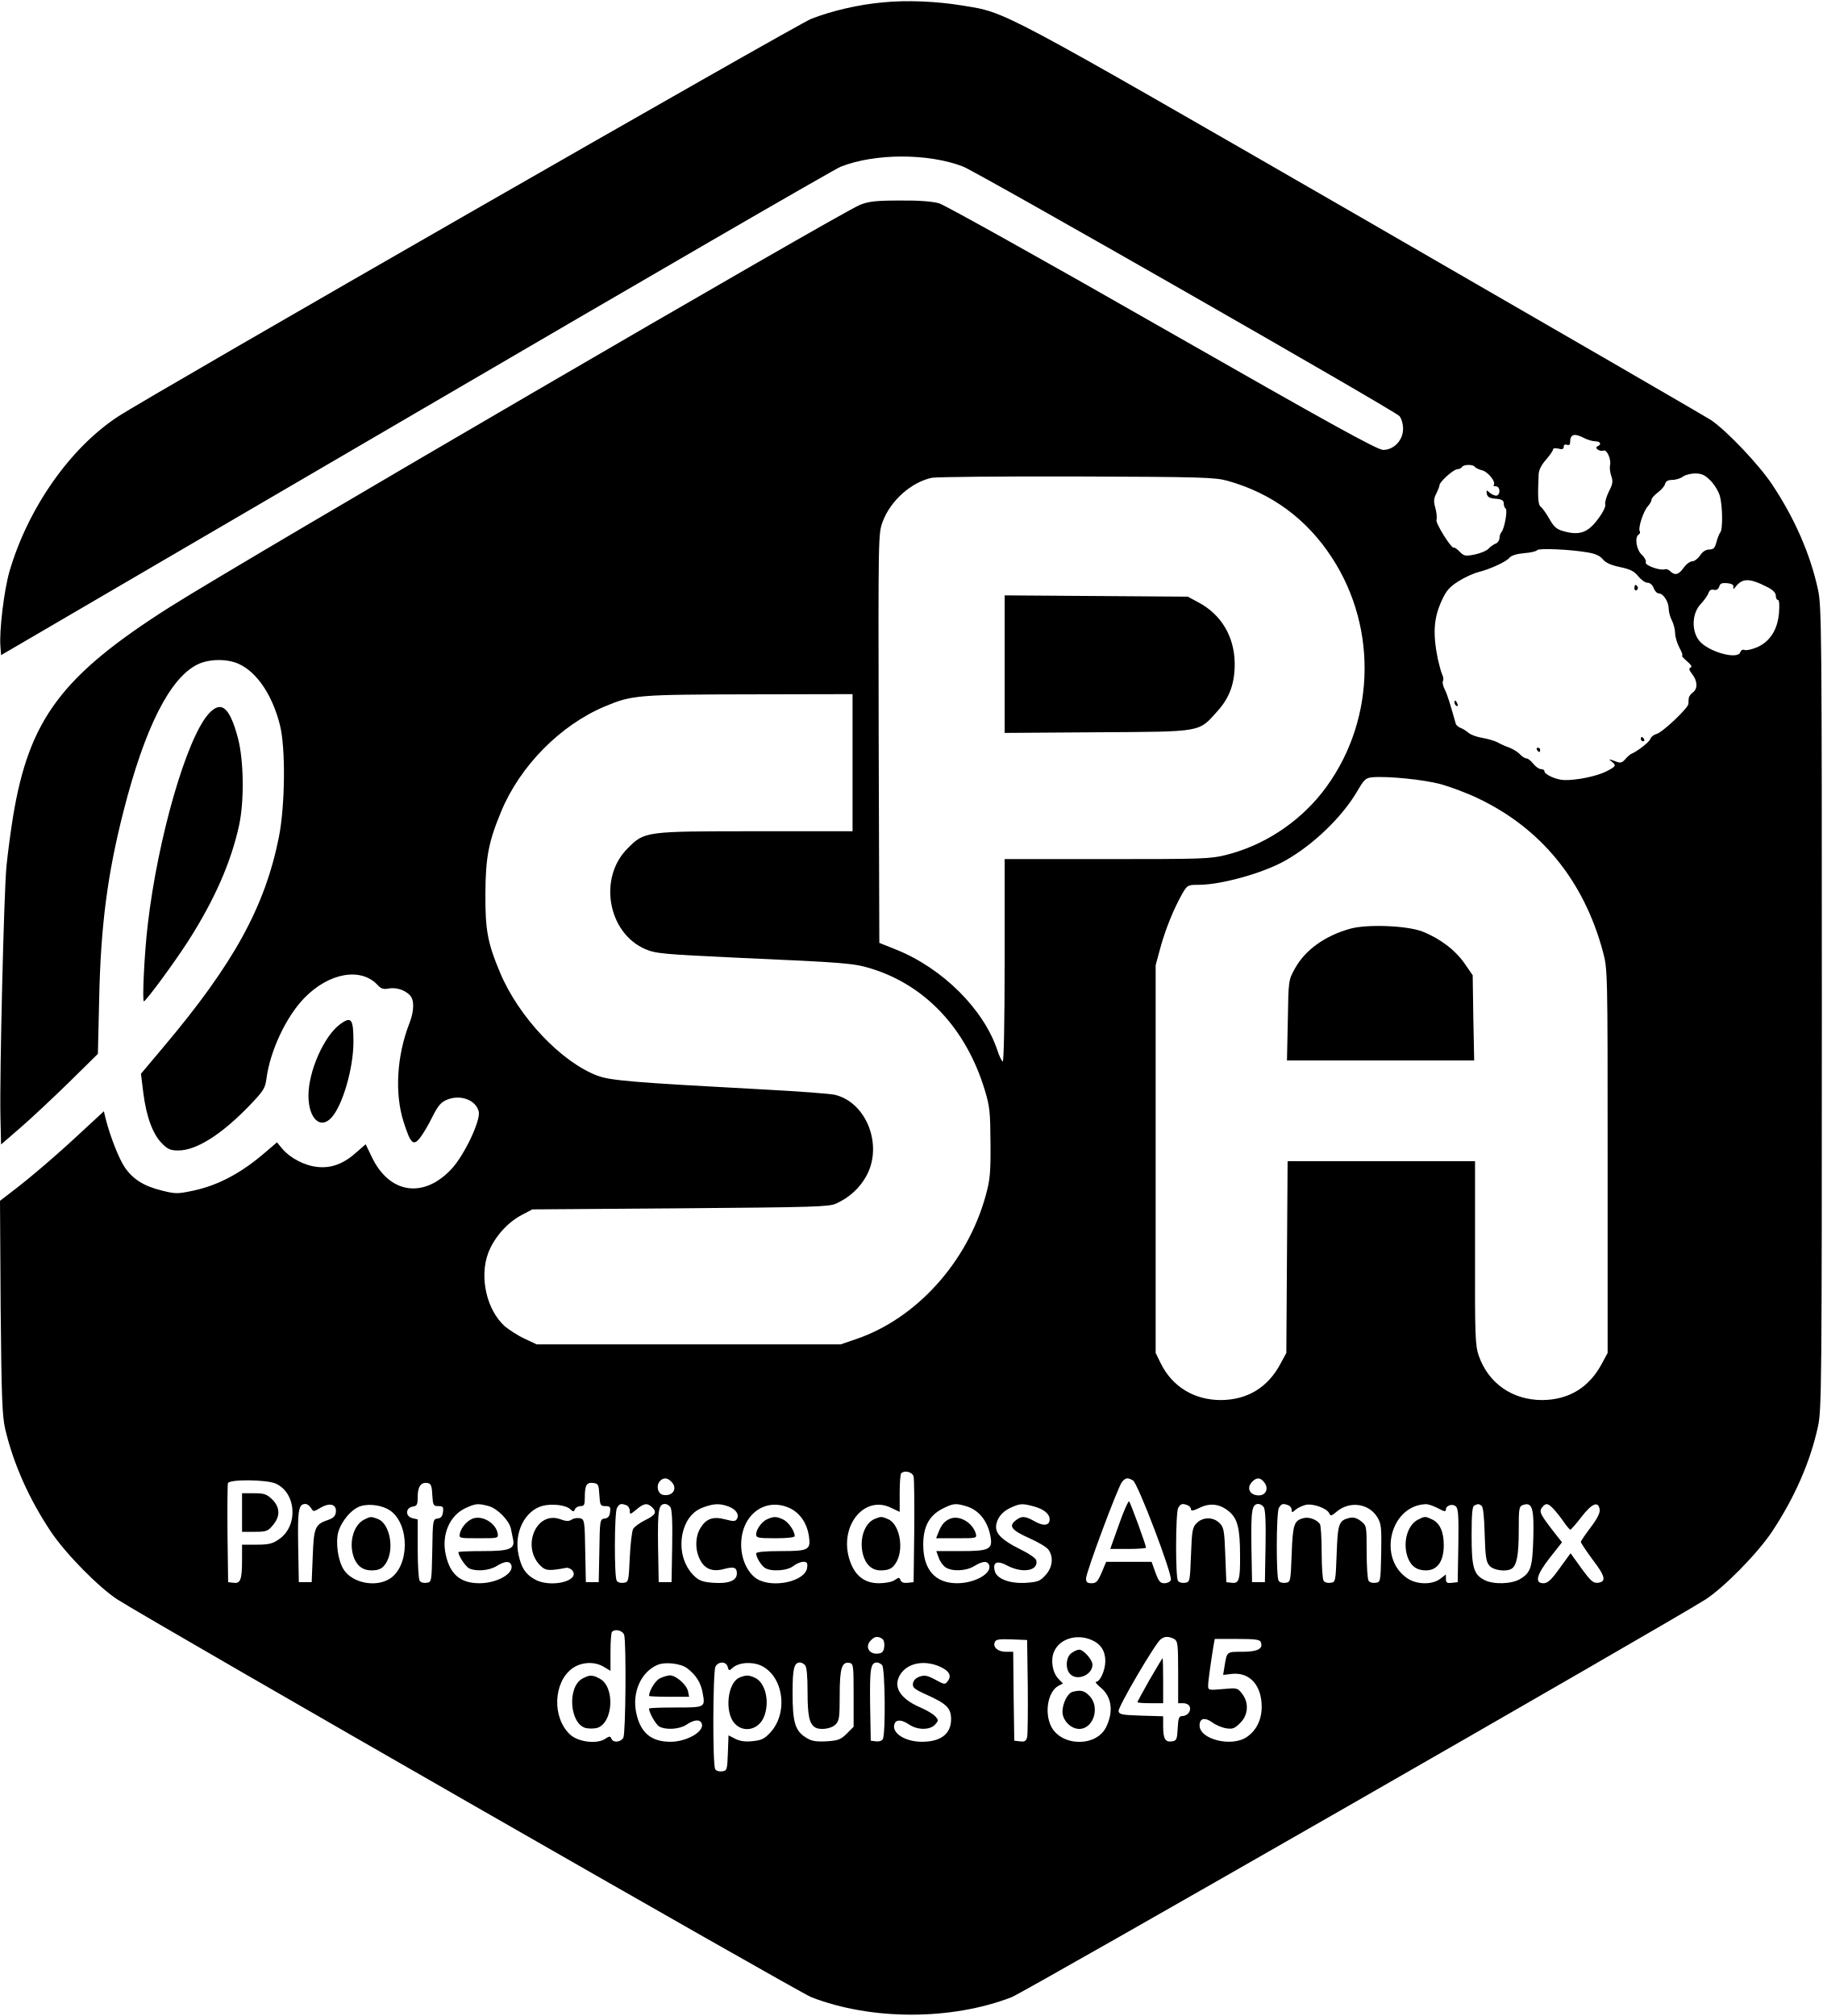
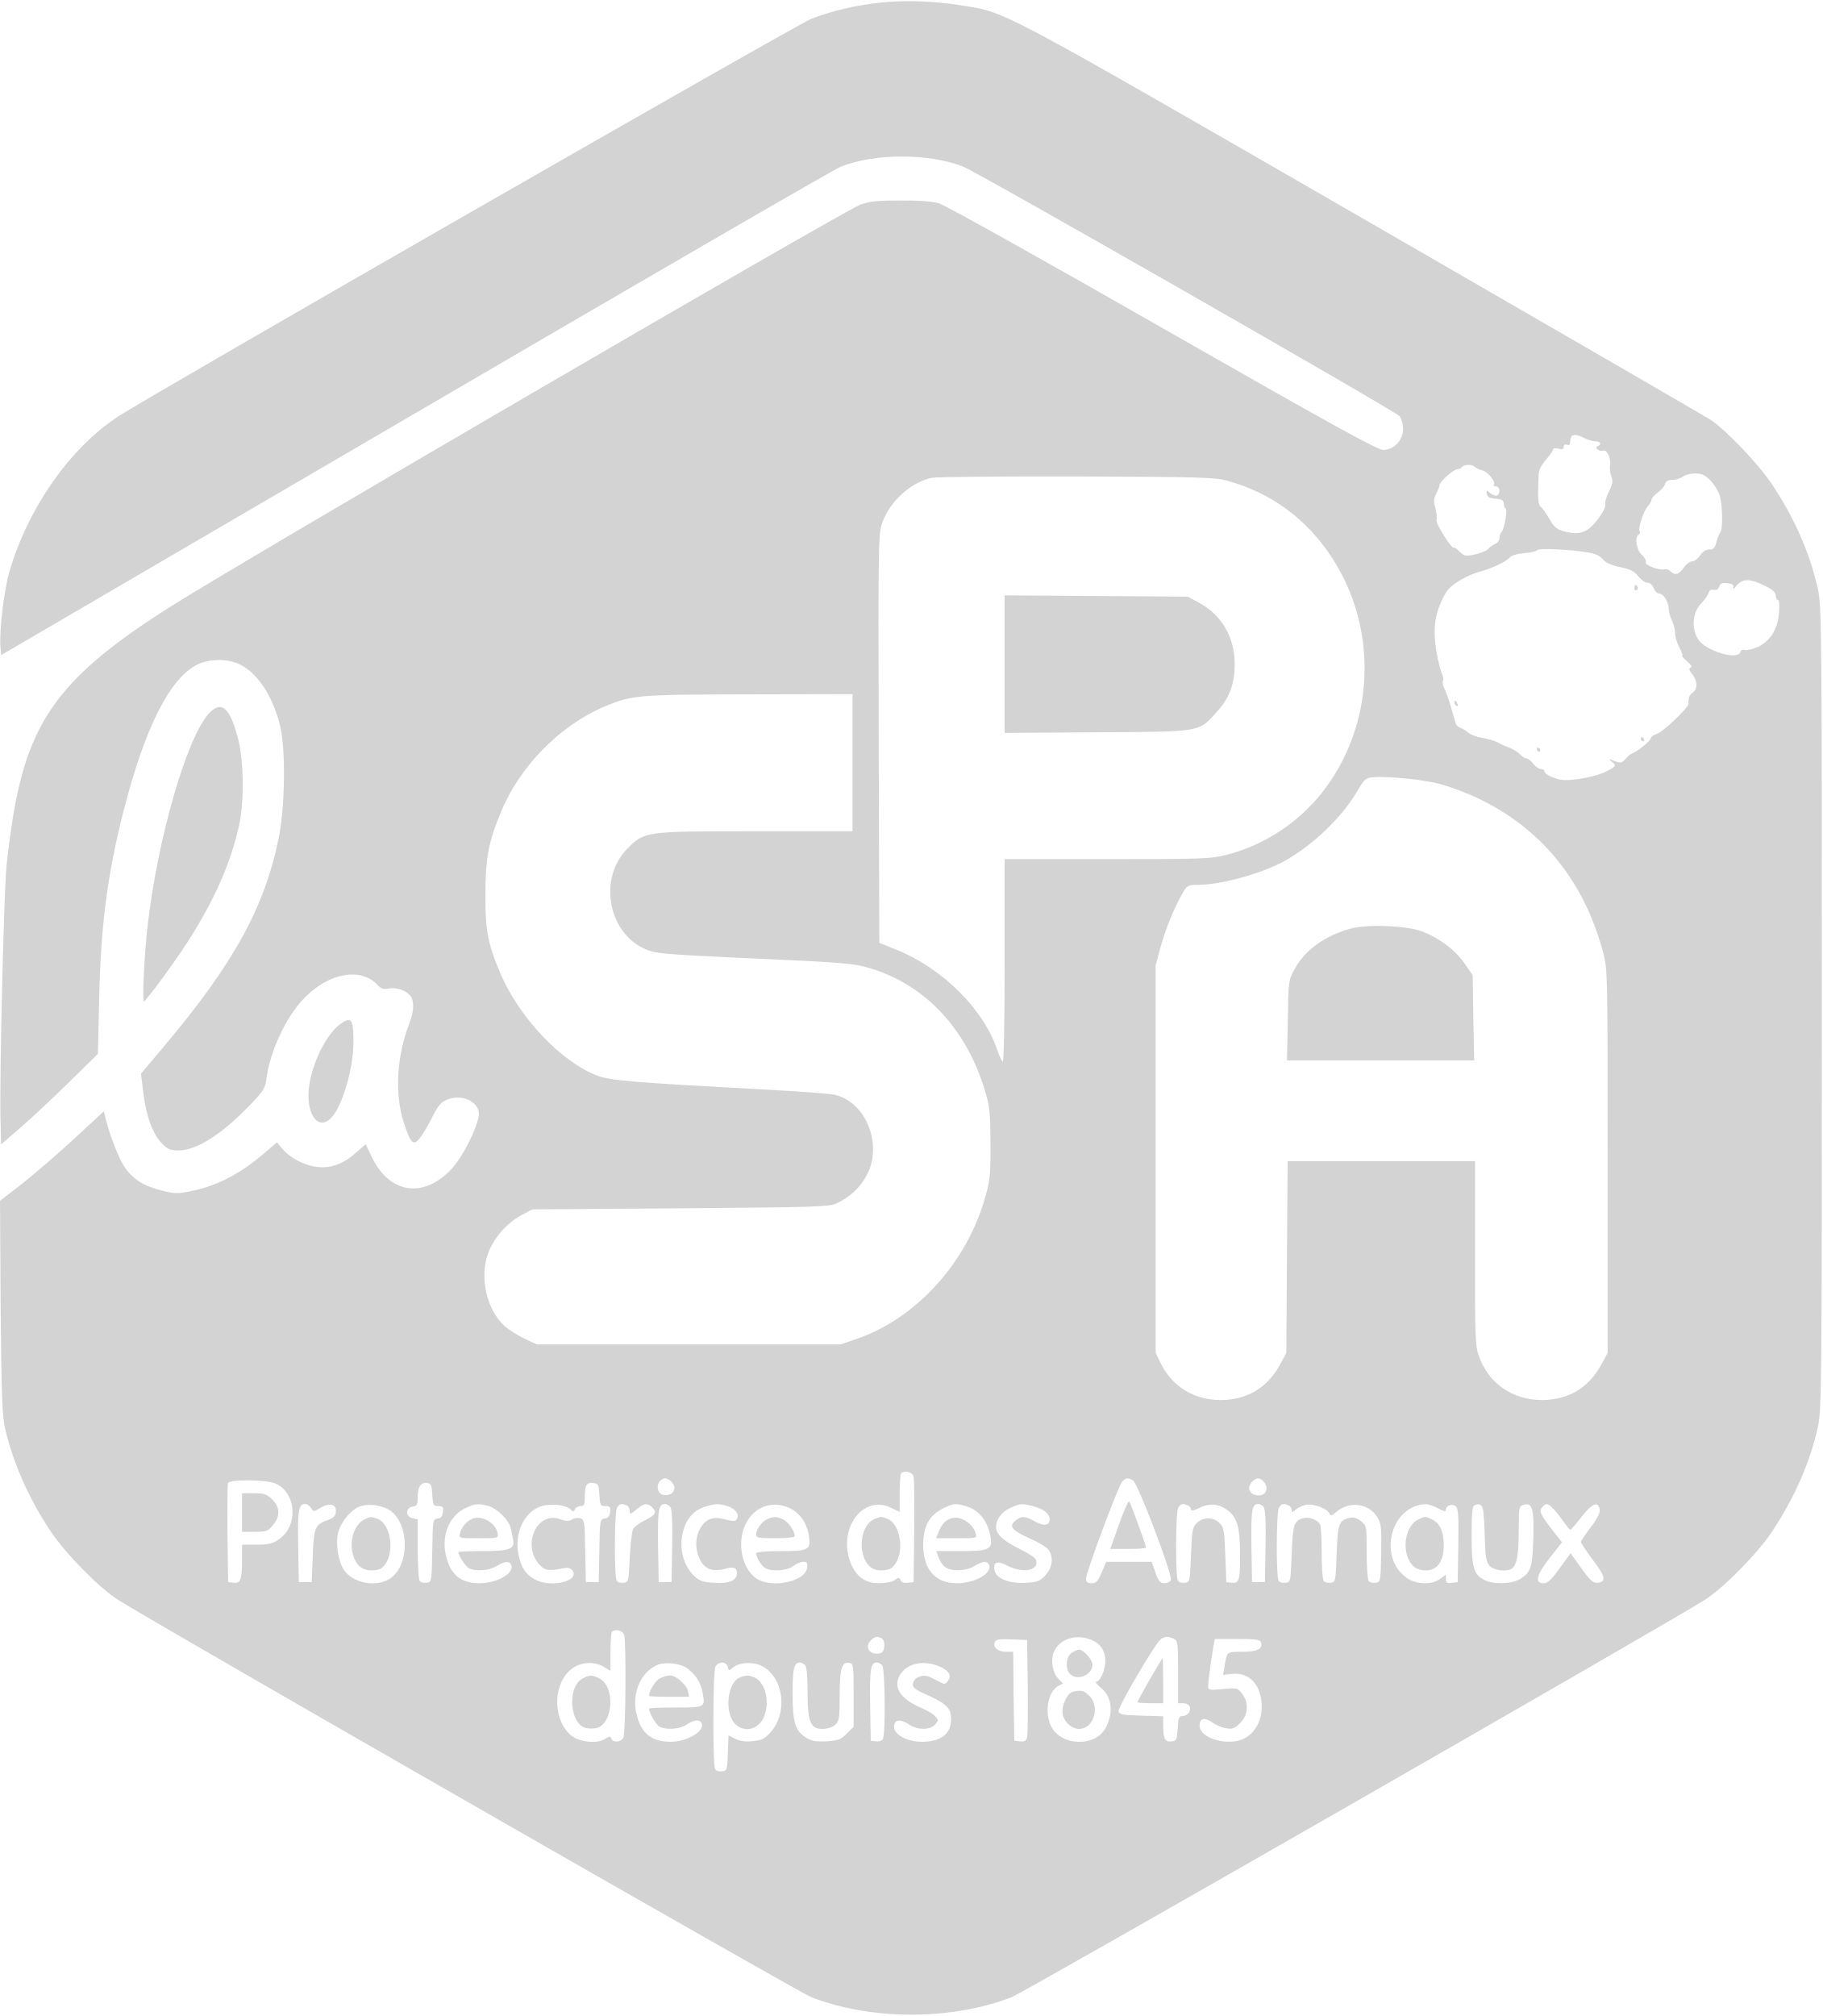
<svg xmlns="http://www.w3.org/2000/svg" version="1.0" width="851pt" height="941pt" viewBox="0 0 851 941" preserveAspectRatio="xMidYMid meet">
-   <g transform="translate(0,941) scale(0.1,-0.1)" fill="#000000" stroke="none">
+   <g transform="translate(0,941) scale(0.1,-0.1)" fill="#d3d3d3" stroke="none">
    <path d="M4123 9399 c-113 -10 -239 -39 -336 -77 -67 -26 -3092 -1761 -3237 -1857 -224 -147 -420 -428 -506 -723 -25 -87 -48 -276 -42 -349 l3 -41 1935 1130 c1064 622 1958 1140 1985 1150 160 63 408 63 570 1 69 -27 2016 -1140 2038 -1165 10 -12 17 -37 17 -60 0 -53 -43 -98 -93 -98 -27 0 -246 121 -1029 568 -547 313 -1017 575 -1044 583 -32 9 -95 14 -184 13 -111 0 -144 -4 -185 -20 -98 -40 -2879 -1660 -3223 -1878 -504 -320 -656 -523 -731 -977 -11 -68 -25 -173 -31 -234 -12 -130 -32 -971 -28 -1164 l3 -133 90 78 c50 43 151 138 226 211 l136 134 6 257 c7 341 39 584 114 877 99 389 217 622 346 684 54 26 137 27 192 2 85 -39 157 -146 192 -286 27 -108 24 -375 -5 -522 -65 -325 -210 -590 -538 -979 l-106 -126 11 -89 c14 -112 45 -194 87 -236 26 -27 40 -33 76 -33 85 0 202 74 334 211 64 67 72 79 78 125 17 129 92 289 177 376 116 119 266 144 343 59 15 -16 27 -20 50 -15 35 6 75 -6 99 -31 22 -22 21 -73 -2 -132 -59 -152 -69 -327 -27 -459 33 -104 46 -116 79 -72 14 18 39 61 56 96 26 51 39 67 68 79 63 26 136 -2 148 -56 9 -42 -67 -202 -126 -266 -130 -141 -291 -118 -373 54 l-29 60 -40 -35 c-60 -55 -119 -78 -184 -71 -61 6 -128 41 -166 86 l-24 29 -49 -42 c-116 -101 -225 -159 -344 -184 -71 -15 -81 -15 -145 1 -84 21 -134 52 -173 109 -27 40 -68 144 -89 227 l-8 34 -105 -97 c-109 -102 -238 -213 -328 -281 l-52 -40 3 -495 c4 -423 7 -506 21 -569 38 -162 111 -327 214 -481 70 -104 225 -261 312 -317 189 -119 3176 -1831 3237 -1855 280 -109 655 -109 936 0 61 24 3048 1736 3237 1855 87 56 242 213 312 317 106 160 179 326 215 492 17 78 18 192 18 1953 0 1761 -1 1875 -18 1953 -36 166 -109 333 -215 492 -63 94 -211 249 -284 299 -26 17 -760 442 -1632 945 -1713 987 -1655 956 -1862 990 -121 20 -260 26 -371 15z m3273 -2034 c16 -8 39 -15 52 -15 24 0 30 -15 10 -23 -18 -8 11 -27 28 -20 16 6 37 -43 30 -70 -2 -10 0 -32 6 -49 9 -25 7 -37 -12 -74 -12 -25 -19 -51 -16 -59 3 -9 -12 -39 -35 -69 -46 -62 -85 -76 -158 -56 -33 9 -46 19 -68 58 -15 26 -33 52 -41 57 -12 10 -14 46 -9 152 1 20 14 45 35 68 17 20 32 41 32 47 0 6 11 7 25 4 18 -5 25 -2 25 8 0 10 6 13 15 10 10 -4 15 0 15 13 0 37 20 42 66 18z m-511 -134 c3 -5 18 -12 33 -16 28 -6 68 -56 55 -69 -3 -3 1 -6 10 -6 20 0 23 -36 5 -43 -7 -2 -21 3 -32 12 -17 15 -18 15 -15 -4 3 -15 13 -21 42 -23 28 -2 37 -8 37 -22 0 -10 4 -21 9 -24 10 -6 -6 -96 -20 -110 -5 -6 -9 -18 -9 -28 0 -10 -8 -22 -17 -25 -10 -4 -25 -14 -33 -23 -8 -10 -37 -22 -64 -28 -45 -9 -51 -8 -72 13 -12 13 -25 21 -27 19 -9 -9 -87 115 -81 129 3 8 1 33 -5 55 -9 31 -8 45 4 68 8 16 15 34 15 39 0 16 66 75 84 75 8 0 18 5 21 10 8 13 52 13 60 1z m1100 -64 c18 -18 38 -51 44 -72 13 -49 14 -157 2 -170 -5 -6 -13 -26 -18 -45 -7 -28 -14 -35 -34 -35 -15 0 -31 -10 -42 -27 -11 -16 -27 -28 -37 -28 -10 0 -28 -13 -40 -30 -23 -33 -41 -37 -62 -17 -7 8 -18 12 -25 10 -23 -8 -95 18 -90 32 3 7 -5 23 -19 36 -25 23 -34 82 -14 94 6 4 8 10 5 15 -9 14 16 92 37 116 10 11 18 25 18 32 0 6 13 21 29 33 16 12 32 30 34 40 4 13 14 19 34 19 16 0 38 7 49 15 10 8 36 15 58 15 30 0 45 -7 71 -33z m-2255 -1 c207 -58 370 -178 488 -359 220 -337 200 -785 -48 -1099 -113 -141 -271 -244 -444 -288 -74 -19 -111 -20 -558 -20 l-478 0 0 -476 c0 -288 -4 -473 -9 -469 -5 3 -17 27 -25 53 -64 191 -254 381 -471 469 l-80 32 -3 955 c-2 954 -2 955 19 1012 37 98 134 184 230 204 24 4 330 7 679 6 579 -2 641 -4 700 -20z m1679 -334 c38 -6 60 -16 74 -33 13 -16 38 -27 80 -36 48 -10 66 -19 85 -43 13 -16 32 -30 43 -30 12 0 23 -10 29 -25 5 -14 16 -25 24 -25 21 0 46 -39 46 -71 0 -15 7 -40 15 -55 8 -16 15 -43 15 -59 0 -17 9 -47 20 -68 11 -20 17 -37 13 -37 -5 0 6 -12 22 -26 20 -17 26 -27 17 -30 -9 -4 -7 -12 8 -31 25 -32 26 -68 3 -85 -10 -7 -18 -19 -19 -25 -1 -7 -2 -20 -2 -29 -3 -21 -121 -133 -149 -140 -12 -3 -25 -13 -28 -22 -4 -15 -61 -59 -90 -71 -5 -2 -18 -13 -28 -25 -16 -18 -22 -19 -50 -8 -27 10 -29 9 -14 -2 24 -19 22 -23 -25 -47 -43 -22 -140 -42 -196 -40 -37 1 -92 26 -92 41 0 6 -7 10 -16 10 -9 0 -25 11 -36 25 -11 14 -25 25 -32 25 -7 0 -21 9 -30 19 -10 11 -32 24 -49 31 -18 6 -44 18 -58 26 -14 7 -46 16 -70 20 -24 4 -53 14 -64 24 -11 9 -28 20 -38 23 -9 4 -19 12 -21 19 -27 96 -40 138 -52 161 -8 16 -11 33 -8 39 4 5 2 20 -4 31 -5 12 -14 45 -20 72 -24 120 -19 192 20 275 20 44 37 62 77 87 28 18 70 37 94 43 58 15 130 49 144 67 8 10 34 18 68 21 30 2 58 9 61 14 6 10 150 4 233 -10z m841 -162 c26 -13 40 -27 40 -40 0 -11 4 -20 10 -20 6 0 8 -24 5 -60 -6 -78 -42 -135 -102 -161 -24 -10 -50 -16 -58 -13 -9 4 -18 -1 -21 -11 -14 -36 -152 4 -192 55 -37 47 -33 129 8 171 16 17 32 40 36 51 4 13 12 18 25 15 12 -3 20 2 25 15 4 15 13 18 37 16 22 -2 31 -8 29 -18 -2 -12 1 -11 11 2 32 40 65 40 147 -2z m-4270 -820 l0 -320 -448 0 c-520 0 -523 0 -602 -80 -138 -137 -93 -394 82 -470 49 -21 80 -24 443 -41 495 -22 530 -25 612 -50 253 -78 443 -280 530 -566 24 -79 26 -105 27 -248 1 -138 -2 -172 -22 -244 -85 -312 -325 -577 -607 -672 l-70 -24 -710 0 -710 0 -55 26 c-31 14 -72 41 -93 58 -85 76 -120 229 -78 342 27 72 89 142 155 177 l51 27 690 5 c627 5 694 7 728 22 62 28 111 73 142 130 77 141 2 339 -144 377 -20 6 -173 17 -341 26 -596 32 -710 41 -771 64 -169 64 -367 273 -454 480 -59 140 -70 200 -69 371 1 170 15 241 74 383 88 212 276 402 482 489 129 54 152 56 676 57 l482 1 0 -320z m2745 -100 c44 -12 122 -41 172 -65 297 -140 497 -386 586 -717 22 -83 22 -86 22 -978 l0 -895 -27 -50 c-59 -111 -154 -169 -278 -170 -140 0 -252 78 -297 208 -16 47 -18 92 -17 480 l0 427 -437 0 -438 0 -3 -447 -3 -448 -27 -50 c-59 -111 -154 -169 -278 -170 -125 0 -227 62 -281 171 l-24 49 0 905 0 905 22 81 c24 88 63 183 102 252 24 41 26 42 77 42 105 0 302 55 404 113 130 73 265 203 335 322 34 58 40 64 73 67 72 6 238 -11 317 -32z m-2460 -3232 c3 -13 4 -129 3 -258 l-3 -235 -28 -3 c-17 -2 -29 2 -33 12 -5 14 -8 14 -27 1 -12 -9 -44 -15 -74 -15 -70 0 -116 38 -139 116 -45 155 73 297 196 236 l40 -19 0 87 c0 47 3 90 7 93 16 16 53 6 58 -15z m-1131 -24 c31 -30 8 -69 -36 -62 -26 3 -37 41 -18 64 16 18 35 18 54 -2z m2155 6 c22 -11 186 -442 177 -465 -3 -8 -16 -15 -30 -15 -20 0 -27 9 -42 50 l-18 50 -106 0 -106 0 -21 -50 c-18 -42 -26 -50 -47 -50 -20 0 -26 5 -26 22 0 29 149 428 168 451 17 20 26 21 51 7z m615 -12 c19 -27 5 -58 -27 -58 -43 0 -60 35 -31 64 21 22 40 20 58 -6z m-4619 -2 c99 -42 109 -199 17 -261 -30 -21 -49 -25 -104 -25 l-68 0 0 -67 c0 -96 -7 -115 -39 -111 l-26 3 -3 225 c-1 123 0 230 2 237 8 19 176 17 221 -1z m733 -53 c3 -49 5 -53 28 -53 22 0 25 -4 22 -27 -2 -20 -9 -29 -25 -31 -22 -3 -23 -7 -25 -150 -3 -146 -3 -147 -27 -150 -13 -2 -28 2 -32 10 -5 7 -9 74 -9 149 l0 137 -26 6 c-33 9 -31 49 4 54 19 3 22 9 22 46 0 47 15 68 45 64 17 -3 21 -12 23 -55z m780 0 c3 -49 5 -53 28 -53 22 0 25 -4 22 -27 -2 -20 -9 -29 -25 -31 -22 -3 -23 -7 -25 -150 l-3 -147 -30 0 -30 0 -3 146 c-2 139 -4 147 -23 152 -12 3 -30 1 -40 -6 -14 -9 -27 -8 -54 2 -113 40 -183 -131 -90 -219 23 -22 38 -23 119 -8 10 1 23 -5 30 -15 31 -50 -112 -80 -181 -37 -41 24 -59 53 -72 112 -23 102 28 206 111 229 46 12 112 4 132 -17 12 -11 15 -11 20 1 3 8 15 15 26 15 17 0 20 6 20 39 0 58 8 73 39 69 24 -3 26 -7 29 -55z m-1346 -62 c11 -18 12 -18 44 1 44 26 76 17 72 -20 -2 -18 -12 -28 -35 -36 -62 -21 -68 -34 -73 -169 l-5 -122 -30 0 -30 0 -3 169 c-3 170 2 196 34 196 8 0 19 -8 26 -19z m370 -12 c92 -66 90 -261 -4 -319 -66 -40 -172 -19 -213 43 -27 41 -39 126 -26 175 15 53 63 109 105 122 43 13 103 3 138 -21z m460 21 c41 -12 95 -67 103 -105 3 -14 7 -36 10 -49 10 -46 -15 -56 -141 -56 -63 0 -114 -2 -114 -5 0 -17 33 -66 49 -75 31 -16 93 -12 129 10 39 24 61 25 69 5 14 -39 -66 -85 -149 -85 -88 0 -137 41 -157 133 -21 93 18 184 93 218 48 22 58 22 108 9z m642 4 c9 -3 16 -15 16 -26 0 -18 2 -18 31 6 35 30 51 32 74 10 23 -23 15 -36 -34 -60 -24 -12 -49 -30 -55 -40 -6 -10 -13 -71 -16 -134 -5 -112 -6 -115 -29 -118 -13 -2 -28 2 -32 10 -12 19 -11 315 1 339 11 20 19 23 44 13z m205 -8 c8 -9 11 -66 9 -182 l-3 -169 -30 0 -30 0 -3 169 c-2 168 2 196 33 196 7 0 18 -6 24 -14z m270 3 c36 -13 54 -38 41 -59 -7 -12 -16 -12 -54 -2 -57 15 -89 4 -116 -40 -25 -41 -26 -102 -2 -148 21 -43 58 -58 110 -44 48 13 62 8 62 -20 0 -34 -38 -49 -109 -44 -47 3 -67 10 -87 29 -56 51 -77 138 -53 219 16 53 48 89 94 105 49 17 73 18 114 4z m287 -8 c47 -22 80 -68 90 -129 10 -67 0 -72 -132 -72 -74 0 -114 -4 -114 -11 0 -16 21 -53 39 -66 26 -20 105 -16 134 7 14 11 35 20 47 20 17 0 21 -5 18 -27 -7 -64 -159 -98 -234 -53 -44 28 -74 92 -74 160 0 139 111 223 226 171z m823 9 c60 -17 102 -69 115 -142 11 -60 -6 -68 -139 -68 l-114 0 11 -30 c5 -17 20 -37 31 -45 30 -21 96 -19 135 5 36 22 58 25 67 10 24 -39 -59 -90 -147 -90 -102 0 -158 63 -158 180 0 85 28 136 90 168 50 25 61 26 109 12z m316 -1 c48 -13 75 -35 75 -61 0 -29 -28 -33 -70 -9 -46 26 -61 26 -90 3 -32 -26 -17 -45 66 -82 41 -18 81 -42 89 -54 24 -34 19 -82 -14 -118 -25 -28 -36 -32 -90 -36 -76 -5 -138 18 -147 55 -11 42 11 51 59 25 71 -37 145 -24 135 24 -2 11 -35 33 -80 55 -76 38 -108 68 -108 101 0 36 26 71 65 89 47 22 57 22 110 8z m719 5 c9 -3 16 -12 16 -19 0 -9 11 -7 40 7 50 25 98 18 141 -20 37 -33 48 -80 48 -202 1 -114 -5 -132 -38 -128 l-26 3 -5 127 c-4 114 -7 130 -27 149 -29 29 -77 29 -106 0 -20 -19 -23 -35 -27 -149 -5 -125 -5 -127 -29 -130 -13 -2 -28 2 -32 10 -12 19 -11 315 1 339 11 20 19 23 44 13z m355 -8 c8 -9 11 -66 9 -182 l-3 -169 -30 0 -30 0 -3 169 c-2 168 2 196 33 196 7 0 18 -6 24 -14z m115 8 c9 -3 16 -13 16 -22 0 -13 2 -13 18 1 10 9 32 19 48 23 35 7 101 -17 110 -41 5 -12 11 -11 35 10 61 50 149 38 189 -27 18 -30 20 -47 18 -168 -3 -134 -3 -135 -27 -138 -13 -2 -28 2 -32 10 -5 7 -9 68 -9 135 0 120 0 122 -27 143 -19 15 -35 19 -53 15 -50 -12 -55 -26 -60 -168 -5 -130 -5 -132 -29 -135 -13 -2 -28 2 -32 10 -5 7 -9 67 -9 133 0 66 -4 125 -8 131 -13 20 -51 35 -76 28 -45 -11 -51 -29 -56 -168 -5 -129 -5 -131 -29 -134 -13 -2 -28 2 -32 10 -12 19 -11 315 1 339 11 20 19 23 44 13z m699 -14 c29 -16 37 -17 37 -6 0 19 30 29 46 15 12 -10 14 -46 12 -183 l-3 -171 -27 -3 c-23 -3 -28 1 -28 18 l0 21 -26 -20 c-37 -29 -110 -28 -154 2 -140 94 -80 339 85 346 11 1 37 -8 58 -19z m203 12 c8 -4 13 -53 15 -133 3 -108 7 -130 23 -148 19 -21 78 -29 103 -13 24 15 33 65 33 177 0 108 1 114 22 121 41 13 50 -17 46 -156 -4 -137 -12 -160 -61 -190 -39 -24 -125 -27 -167 -5 -51 26 -60 59 -60 209 0 98 3 136 13 139 17 8 21 8 33 -1z m338 -17 c13 -14 34 -41 47 -60 13 -19 27 -35 30 -35 3 0 27 27 53 61 49 63 78 74 84 32 2 -15 -13 -44 -42 -82 -25 -33 -46 -64 -46 -68 0 -5 25 -42 55 -83 60 -78 65 -103 24 -108 -21 -2 -33 8 -76 67 l-51 71 -51 -70 c-39 -55 -56 -70 -76 -70 -42 0 -32 40 31 120 l56 71 -47 60 c-56 73 -61 85 -45 104 17 21 27 19 54 -10z m-4340 -587 c10 -40 7 -458 -4 -479 -13 -22 -48 -25 -56 -4 -5 12 -9 12 -30 -2 -39 -25 -127 -14 -164 22 -83 79 -77 242 11 307 41 30 101 34 144 10 l35 -21 0 88 c0 48 3 91 7 94 15 16 51 6 57 -15z m1204 -17 c8 -5 12 -21 10 -37 -2 -21 -9 -30 -26 -32 -44 -7 -67 32 -36 62 17 18 32 20 52 7z m976 -5 c44 -18 66 -52 66 -99 0 -42 -24 -97 -43 -97 -6 0 3 -12 20 -26 53 -42 63 -113 26 -187 -47 -93 -211 -89 -257 7 -31 66 -13 161 35 187 l21 11 -21 22 c-28 29 -37 87 -21 125 25 61 104 86 174 57z m387 4 c17 -10 19 -23 19 -155 l0 -145 24 0 c13 0 27 -7 30 -16 8 -21 -11 -44 -35 -44 -15 0 -19 -10 -21 -57 -3 -52 -5 -58 -27 -61 -31 -5 -41 12 -41 70 l0 47 -102 3 c-89 3 -103 5 -106 21 -4 18 169 313 196 335 19 15 37 15 63 2z m-683 -220 c1 -118 0 -225 -3 -238 -4 -18 -11 -23 -33 -20 l-27 3 -3 208 -2 207 -34 0 c-37 0 -62 21 -52 45 5 13 20 15 78 13 l73 -3 3 -215z m1088 205 c12 -31 -15 -45 -87 -45 -74 0 -71 2 -83 -71 l-6 -37 42 5 c83 8 138 -54 138 -154 0 -60 -25 -111 -70 -141 -70 -48 -220 -11 -220 54 0 34 24 40 60 14 16 -12 45 -24 64 -27 30 -5 40 -1 66 25 38 38 41 95 8 137 -21 27 -24 27 -90 21 -66 -6 -68 -5 -68 16 0 21 11 98 25 186 l6 32 105 0 c84 0 106 -3 110 -15z m-2678 -122 c40 -30 64 -67 72 -114 13 -69 13 -69 -126 -69 -68 0 -124 -2 -124 -5 0 -20 32 -75 48 -84 32 -17 94 -13 127 9 36 24 63 26 71 5 14 -36 -69 -85 -146 -85 -91 0 -141 43 -160 136 -20 95 23 191 100 223 35 15 108 7 138 -16z m189 7 c5 -19 7 -20 23 -5 29 26 91 30 134 10 104 -50 127 -220 42 -312 -27 -29 -41 -36 -82 -40 -35 -4 -60 0 -82 11 l-31 16 -3 -82 c-3 -79 -4 -83 -27 -86 -13 -2 -28 2 -32 10 -13 19 -11 455 1 479 14 25 50 25 57 -1z m361 8 c8 -8 12 -51 12 -126 0 -108 8 -147 34 -164 22 -15 76 -8 96 12 18 18 20 33 20 138 0 126 10 157 46 150 18 -3 19 -13 19 -150 l0 -148 -32 -32 c-28 -28 -40 -32 -95 -36 -51 -2 -70 1 -96 18 -50 31 -62 71 -62 208 0 115 7 142 35 142 6 0 16 -5 23 -12z m360 0 c14 -14 17 -325 3 -346 -4 -8 -19 -12 -32 -10 l-24 3 -3 169 c-2 167 2 196 32 196 7 0 17 -5 24 -12z m262 -4 c49 -20 65 -44 45 -70 -13 -18 -15 -18 -59 6 -37 20 -50 22 -73 14 -18 -6 -29 -18 -31 -32 -3 -19 7 -27 65 -53 93 -42 113 -62 113 -114 0 -68 -48 -105 -136 -105 -80 0 -144 42 -128 84 8 21 33 20 69 -4 39 -26 96 -26 120 0 17 19 17 21 1 39 -10 11 -41 29 -69 41 -98 42 -132 100 -91 159 34 48 105 62 174 35z" />
    <path d="M4690 6310 l0 -321 433 3 c494 3 471 -1 560 98 58 64 82 132 81 226 -2 123 -63 226 -169 282 l-50 27 -427 3 -428 3 0 -321z" />
    <path d="M7630 6664 c0 -8 5 -12 10 -9 6 4 8 11 5 16 -9 14 -15 11 -15 -7z" />
    <path d="M6790 6131 c0 -6 4 -13 10 -16 6 -3 7 1 4 9 -7 18 -14 21 -14 7z" />
    <path d="M7660 5960 c0 -5 5 -10 11 -10 5 0 7 5 4 10 -3 6 -8 10 -11 10 -2 0 -4 -4 -4 -10z" />
    <path d="M7175 5910 c3 -5 8 -10 11 -10 2 0 4 5 4 10 0 6 -5 10 -11 10 -5 0 -7 -4 -4 -10z" />
    <path d="M6303 5075 c-118 -33 -210 -99 -258 -186 -30 -54 -30 -55 -33 -241 l-4 -188 437 0 437 0 -4 199 -3 199 -38 55 c-43 62 -115 117 -197 149 -72 28 -259 35 -337 13z" />
    <path d="M4083 2320 c-48 -20 -73 -96 -54 -167 13 -47 42 -73 82 -73 42 0 58 10 76 43 34 66 10 177 -43 197 -29 12 -32 12 -61 0z" />
    <path d="M5224 2295 l-41 -115 83 0 c46 0 84 3 84 6 0 12 -72 209 -79 216 -3 4 -25 -44 -47 -107z" />
    <path d="M1130 2350 l0 -90 59 0 c54 0 62 3 85 31 35 41 34 83 -3 120 -26 25 -37 29 -85 29 l-56 0 0 -90z" />
    <path d="M1700 2317 c-52 -26 -74 -114 -46 -182 16 -37 42 -55 80 -55 38 0 56 10 73 43 34 66 10 177 -43 197 -32 12 -34 12 -64 -3z" />
    <path d="M2205 2321 c-26 -11 -51 -40 -58 -68 -5 -23 -4 -23 88 -23 92 0 92 0 88 24 -10 49 -74 85 -118 67z" />
    <path d="M3584 2320 c-26 -10 -54 -48 -54 -72 0 -16 10 -18 90 -18 56 0 90 4 90 10 0 24 -30 67 -55 78 -30 14 -42 14 -71 2z" />
    <path d="M4435 2321 c-26 -11 -41 -29 -54 -64 l-11 -27 96 0 c94 0 95 0 89 23 -16 51 -77 86 -120 68z" />
    <path d="M6620 2317 c-52 -26 -74 -114 -46 -182 16 -38 42 -55 83 -55 53 0 83 42 83 118 0 63 -19 104 -55 120 -32 15 -34 15 -65 -1z" />
    <path d="M2719 1575 c-72 -39 -60 -212 16 -231 14 -3 36 -3 50 0 78 20 88 193 14 231 -34 18 -47 18 -80 0z" />
    <path d="M5002 1694 c-26 -18 -30 -74 -6 -98 33 -34 104 -4 104 44 0 23 -42 70 -62 70 -8 0 -24 -7 -36 -16z" />
    <path d="M5007 1513 c-23 -6 -47 -54 -47 -93 0 -40 39 -80 78 -80 68 0 99 104 47 155 -23 24 -40 28 -78 18z" />
    <path d="M5367 1570 c-31 -55 -57 -102 -57 -105 0 -3 27 -5 60 -5 l60 0 0 105 c0 58 -1 105 -3 105 -1 0 -28 -45 -60 -100z" />
    <path d="M3079 1575 c-21 -11 -49 -58 -49 -81 0 -2 42 -4 94 -4 l93 0 -5 25 c-6 31 -56 75 -85 75 -12 -1 -34 -7 -48 -15z" />
    <path d="M3453 1580 c-57 -23 -72 -162 -23 -215 42 -45 111 -29 136 30 29 70 8 161 -42 184 -29 13 -41 13 -71 1z" />
    <path d="M972 6076 c-102 -117 -235 -577 -282 -980 -16 -132 -27 -365 -18 -360 17 11 139 177 205 279 123 192 201 368 239 542 25 114 22 304 -5 407 -39 147 -79 180 -139 112z" />
    <path d="M1586 4628 c-74 -56 -146 -218 -146 -332 0 -106 55 -160 107 -103 52 56 103 230 103 354 0 109 -10 121 -64 81z" />
  </g>
</svg>
